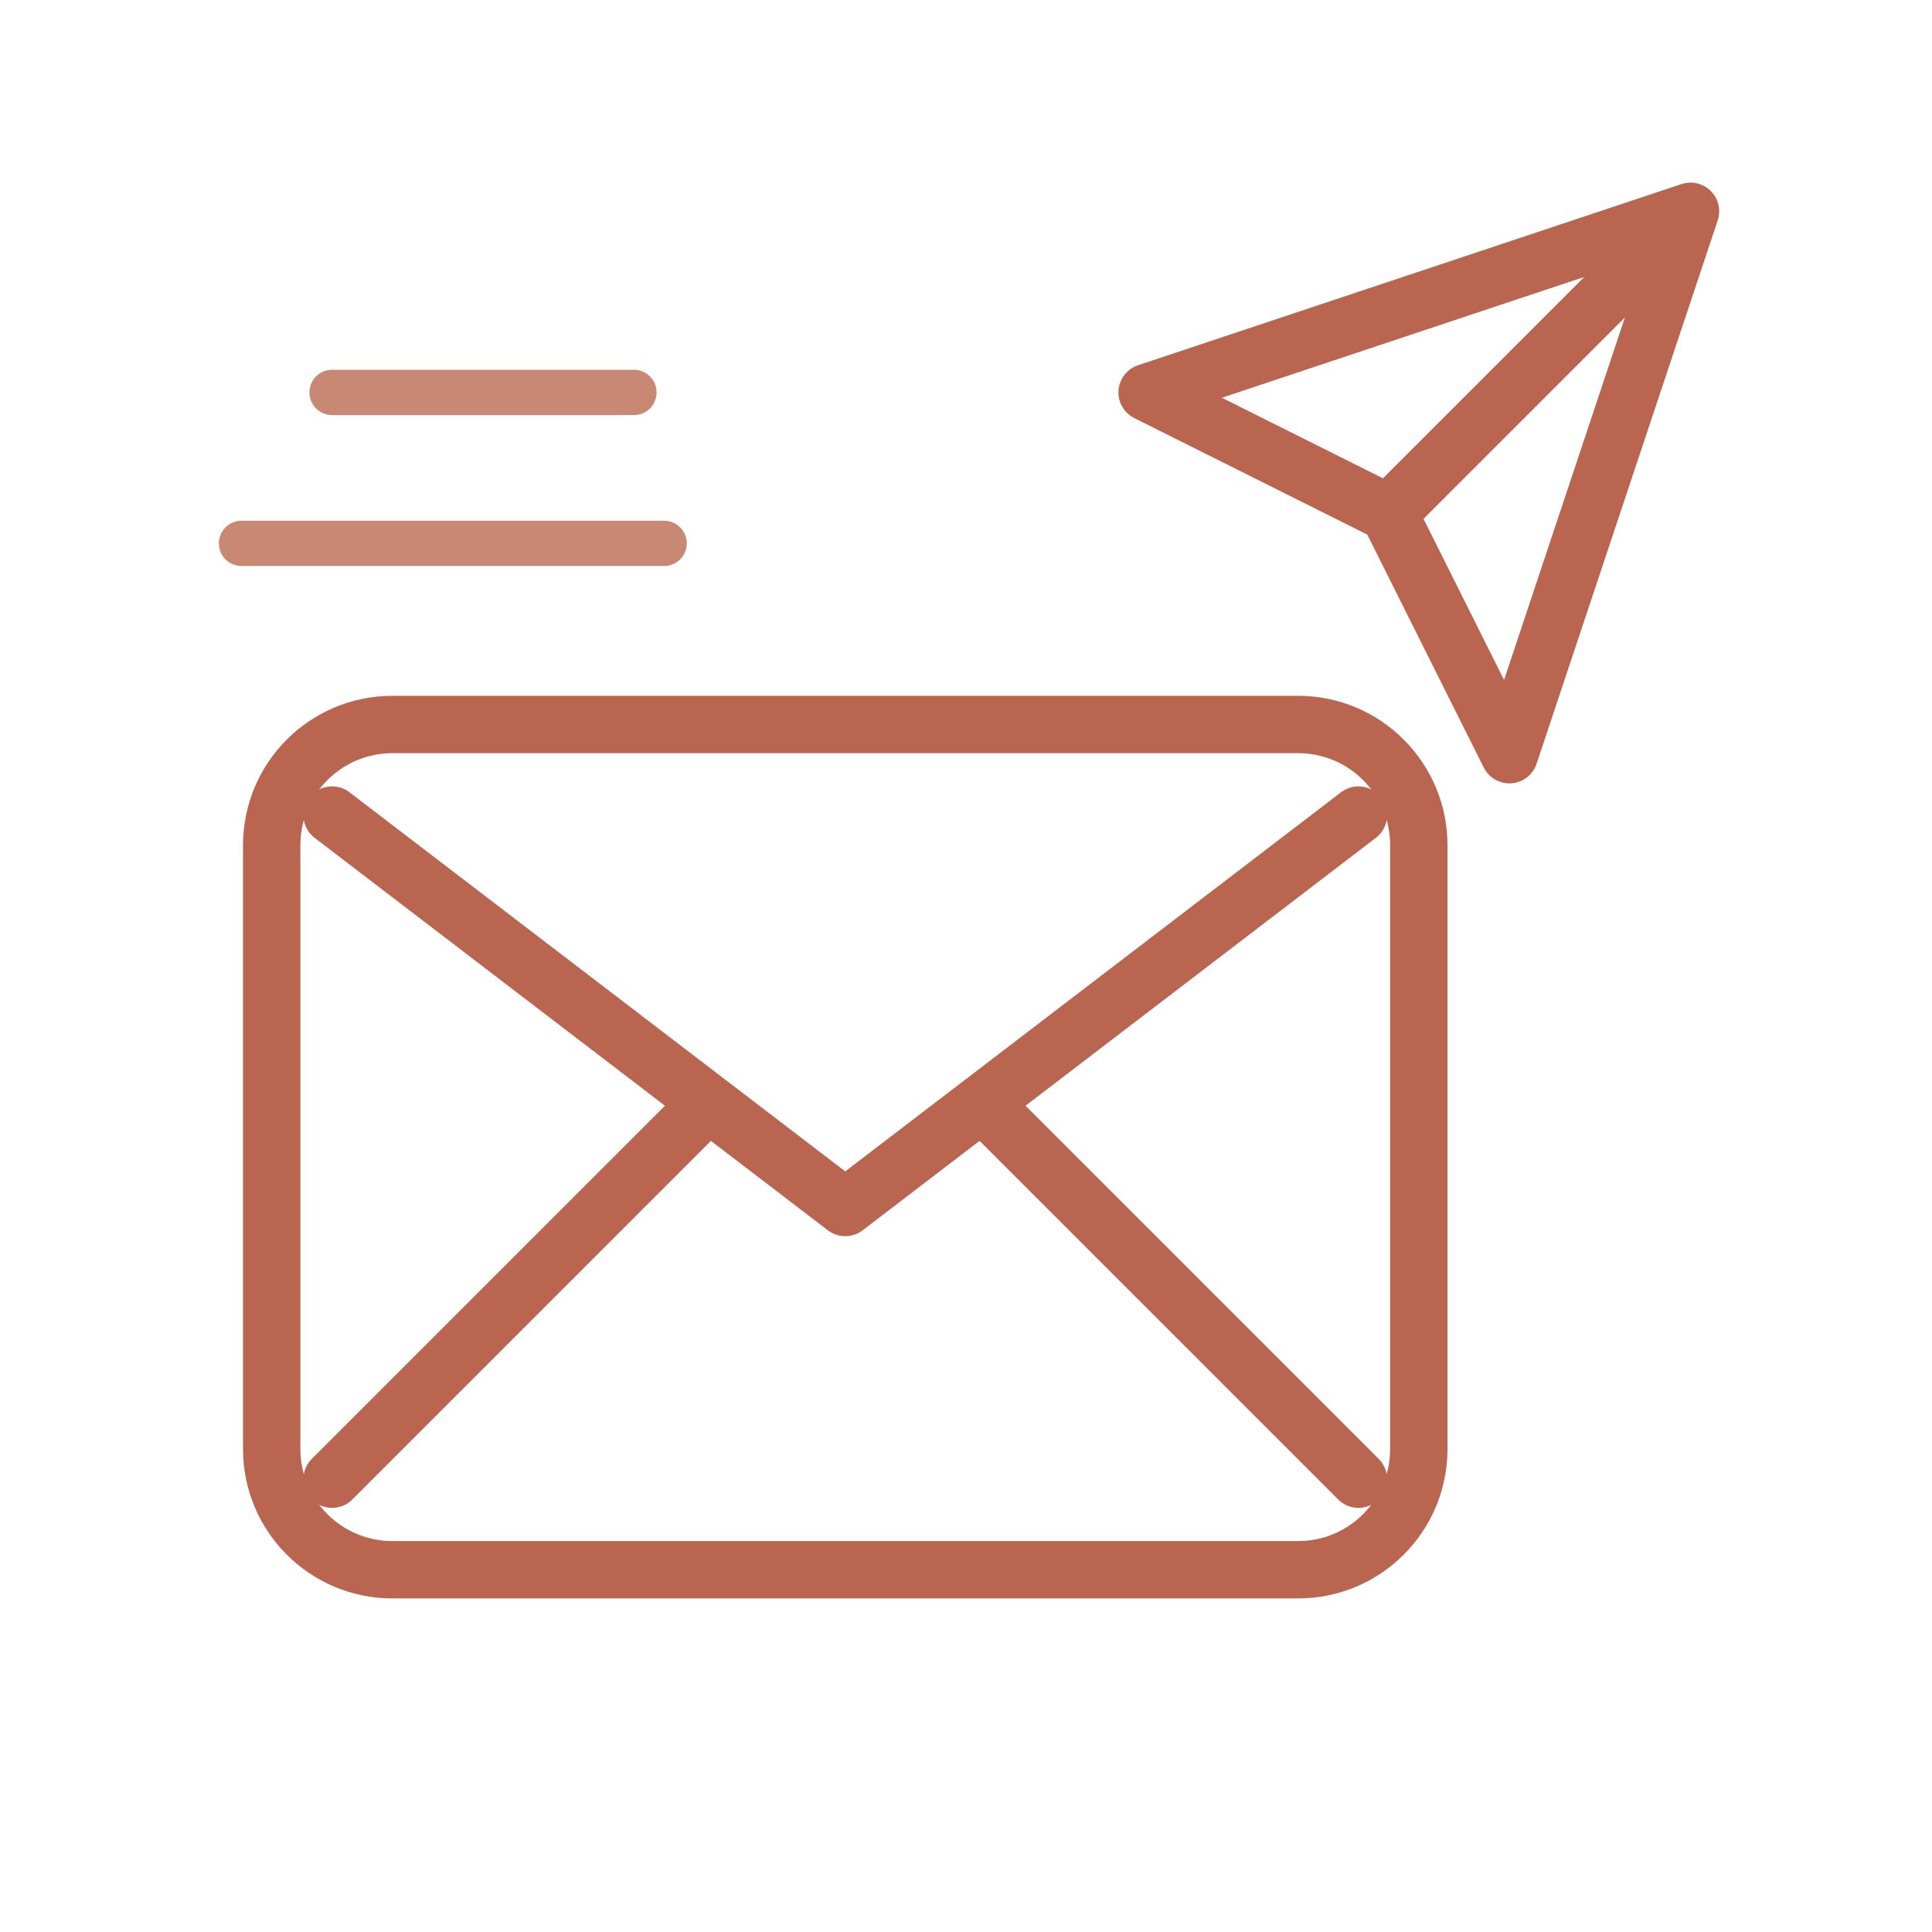
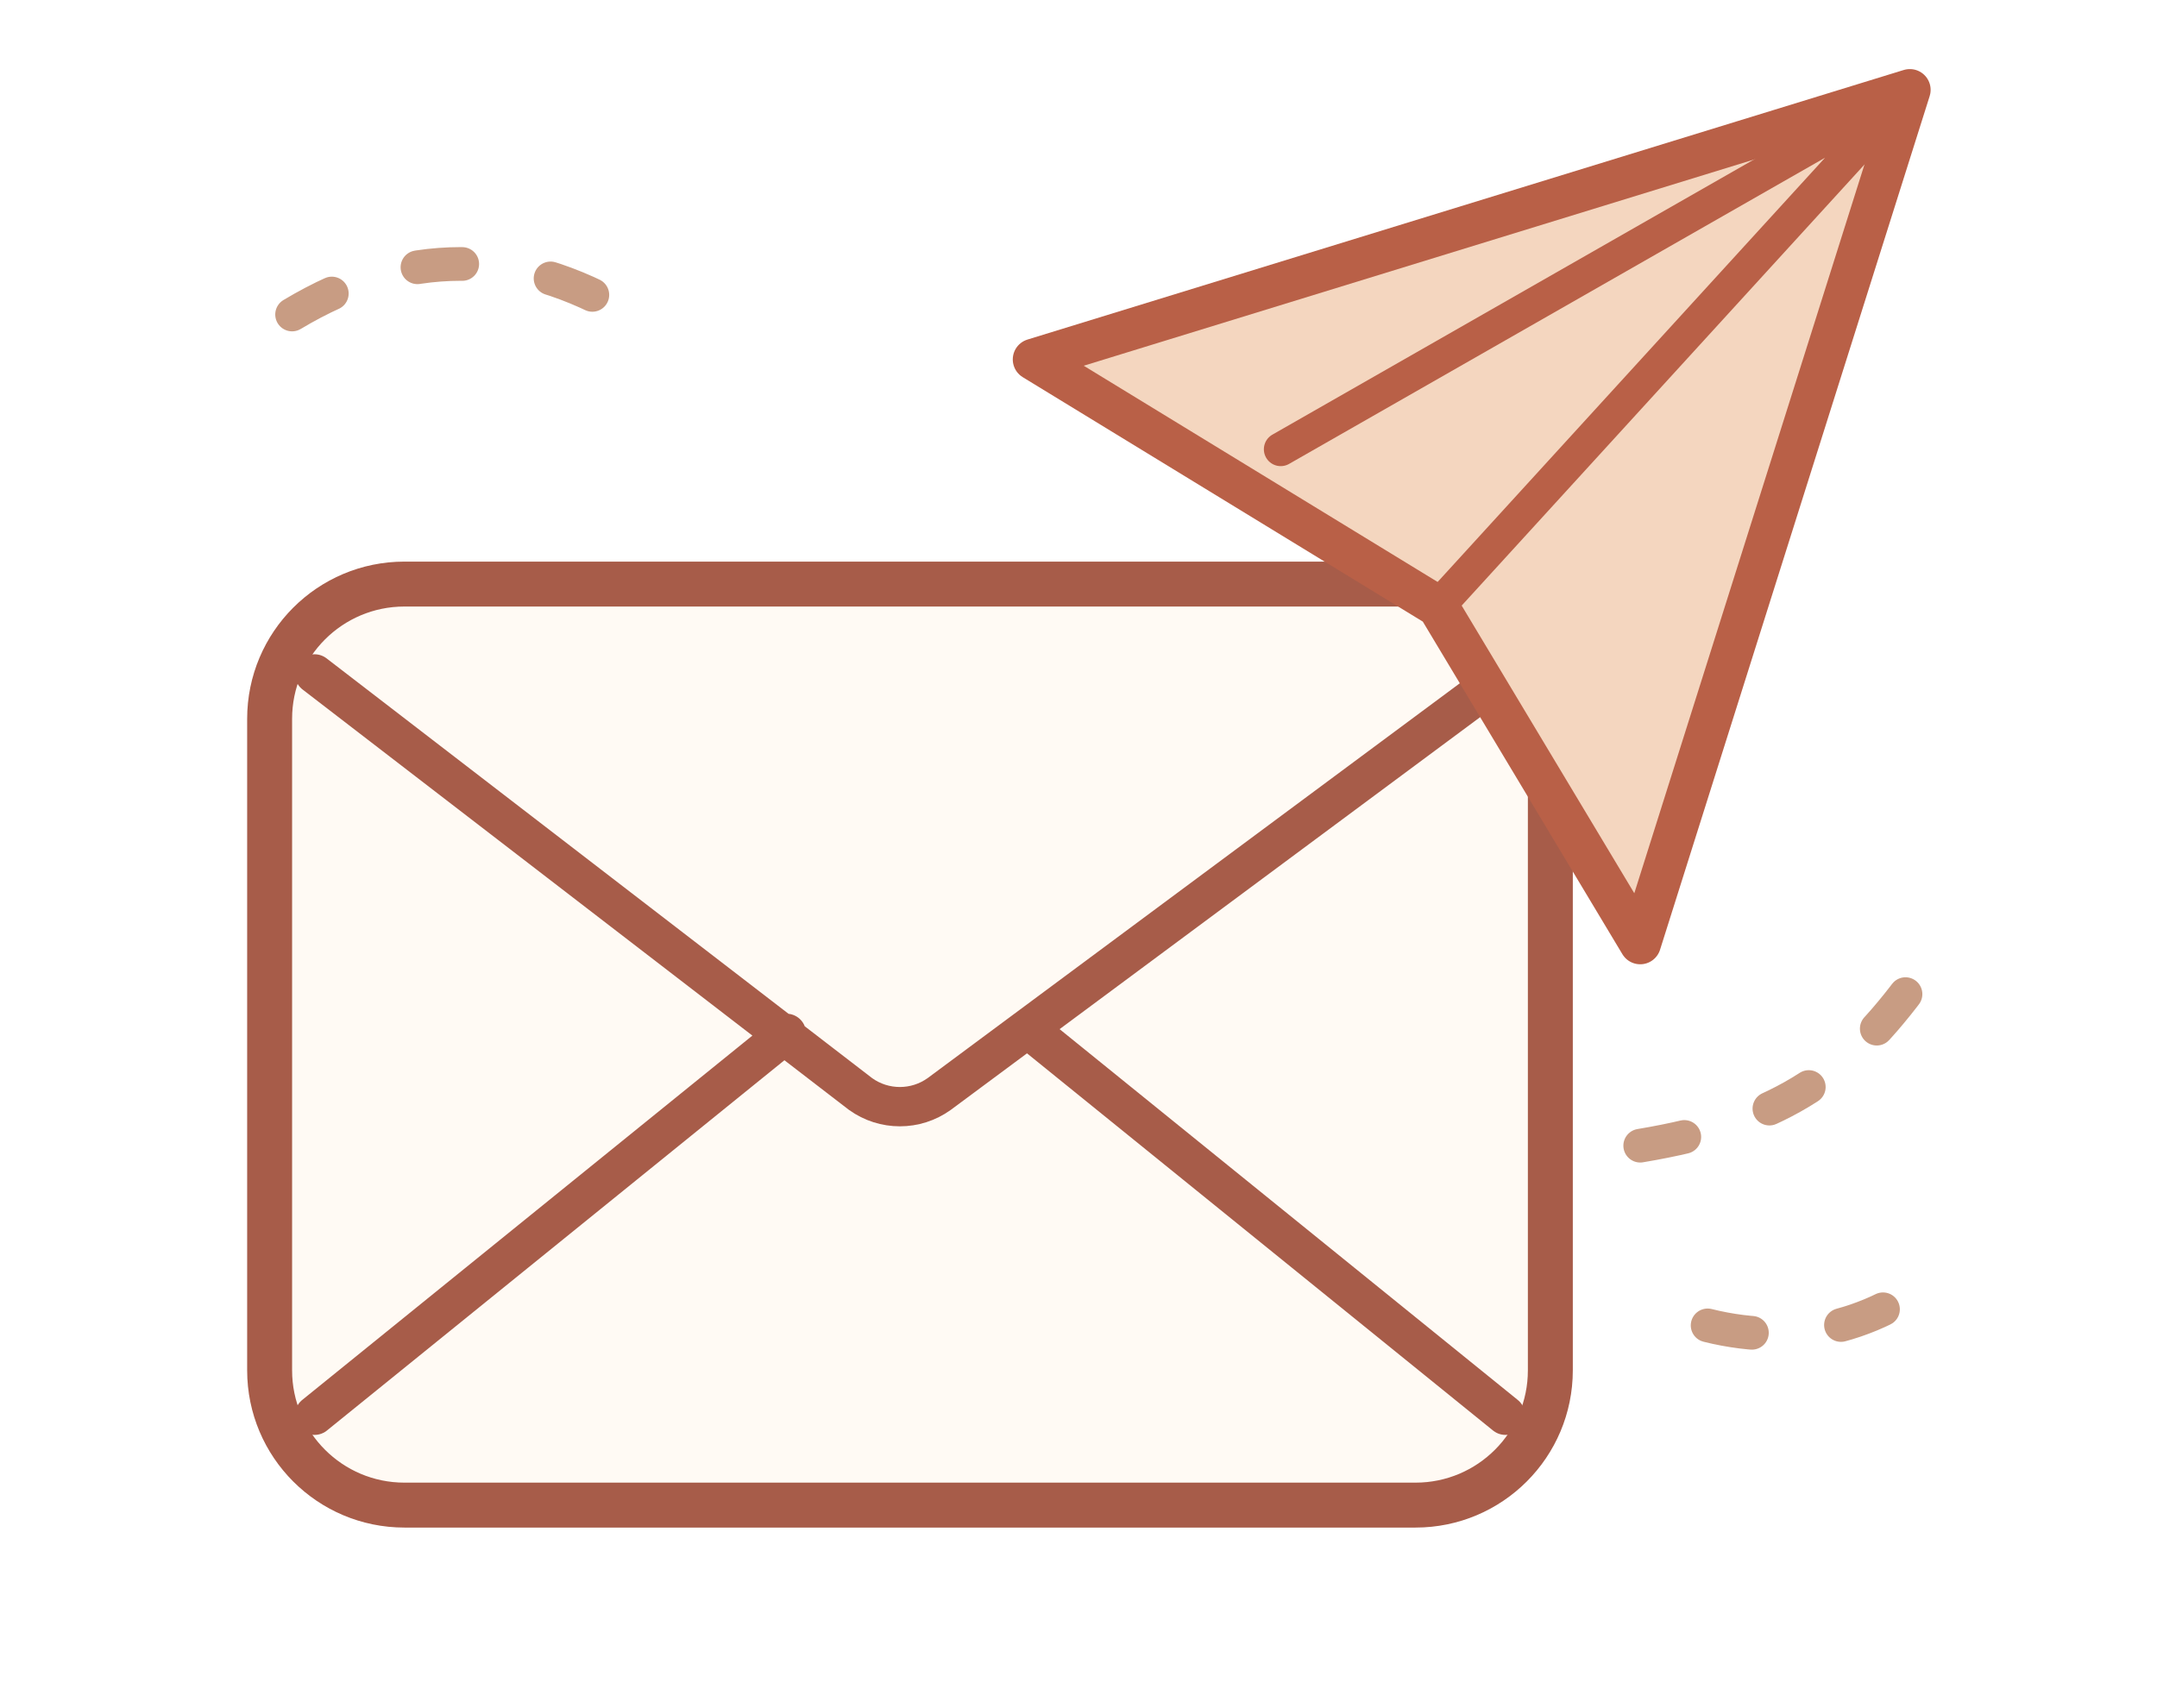
- <svg xmlns="http://www.w3.org/2000/svg" viewBox="0 0 64 64" fill="none" stroke="#b9654f" stroke-width="1.9" stroke-linecap="round" stroke-linejoin="round" role="img" aria-labelledby="t">
-   <rect x="9" y="24" width="38" height="28" rx="4" />
-   <path d="m11 27 17 13 17-13M11 49l12-12m22 12L33 37" />
-   <path d="m38 13 18-6-6 18-4-8-8-4ZM46 17 56 7" />
-   <path d="M11 13h10M8 18h14" stroke="#c98873" stroke-width="1.5" />
+ <svg xmlns="http://www.w3.org/2000/svg" viewBox="0 0 96 76" fill="none" stroke-linecap="round" stroke-linejoin="round" role="img" aria-label="Sobre y avión de papel">
+   <rect x="12" y="26" width="57" height="41" rx="6" fill="#fffaf4" stroke="#a75c49" stroke-width="2" />
+   <path d="m14 30 24.3 18.7a3 3 0 0 0 3.5 0L67 30M14 63l21-17M67 63 46 46" stroke="#a75c49" stroke-width="1.75" />
+   <path d="M46 16 85 4 73 42 64 27 46 16Z" fill="#f4d6bf" stroke="#b96047" stroke-width="1.85" />
+   <path d="M64 27 85 4 57 20" stroke="#b96047" stroke-width="1.5" />
+   <path d="M73 51c6-1 9-3 12-7M76 59c4 1 8 0 11-3" stroke="#c89c83" stroke-width="1.5" stroke-dasharray="2 4" />
+   <path d="M13 14c5-3 10-3 15 0" stroke="#c89c83" stroke-width="1.5" stroke-dasharray="2 4" />
</svg>
